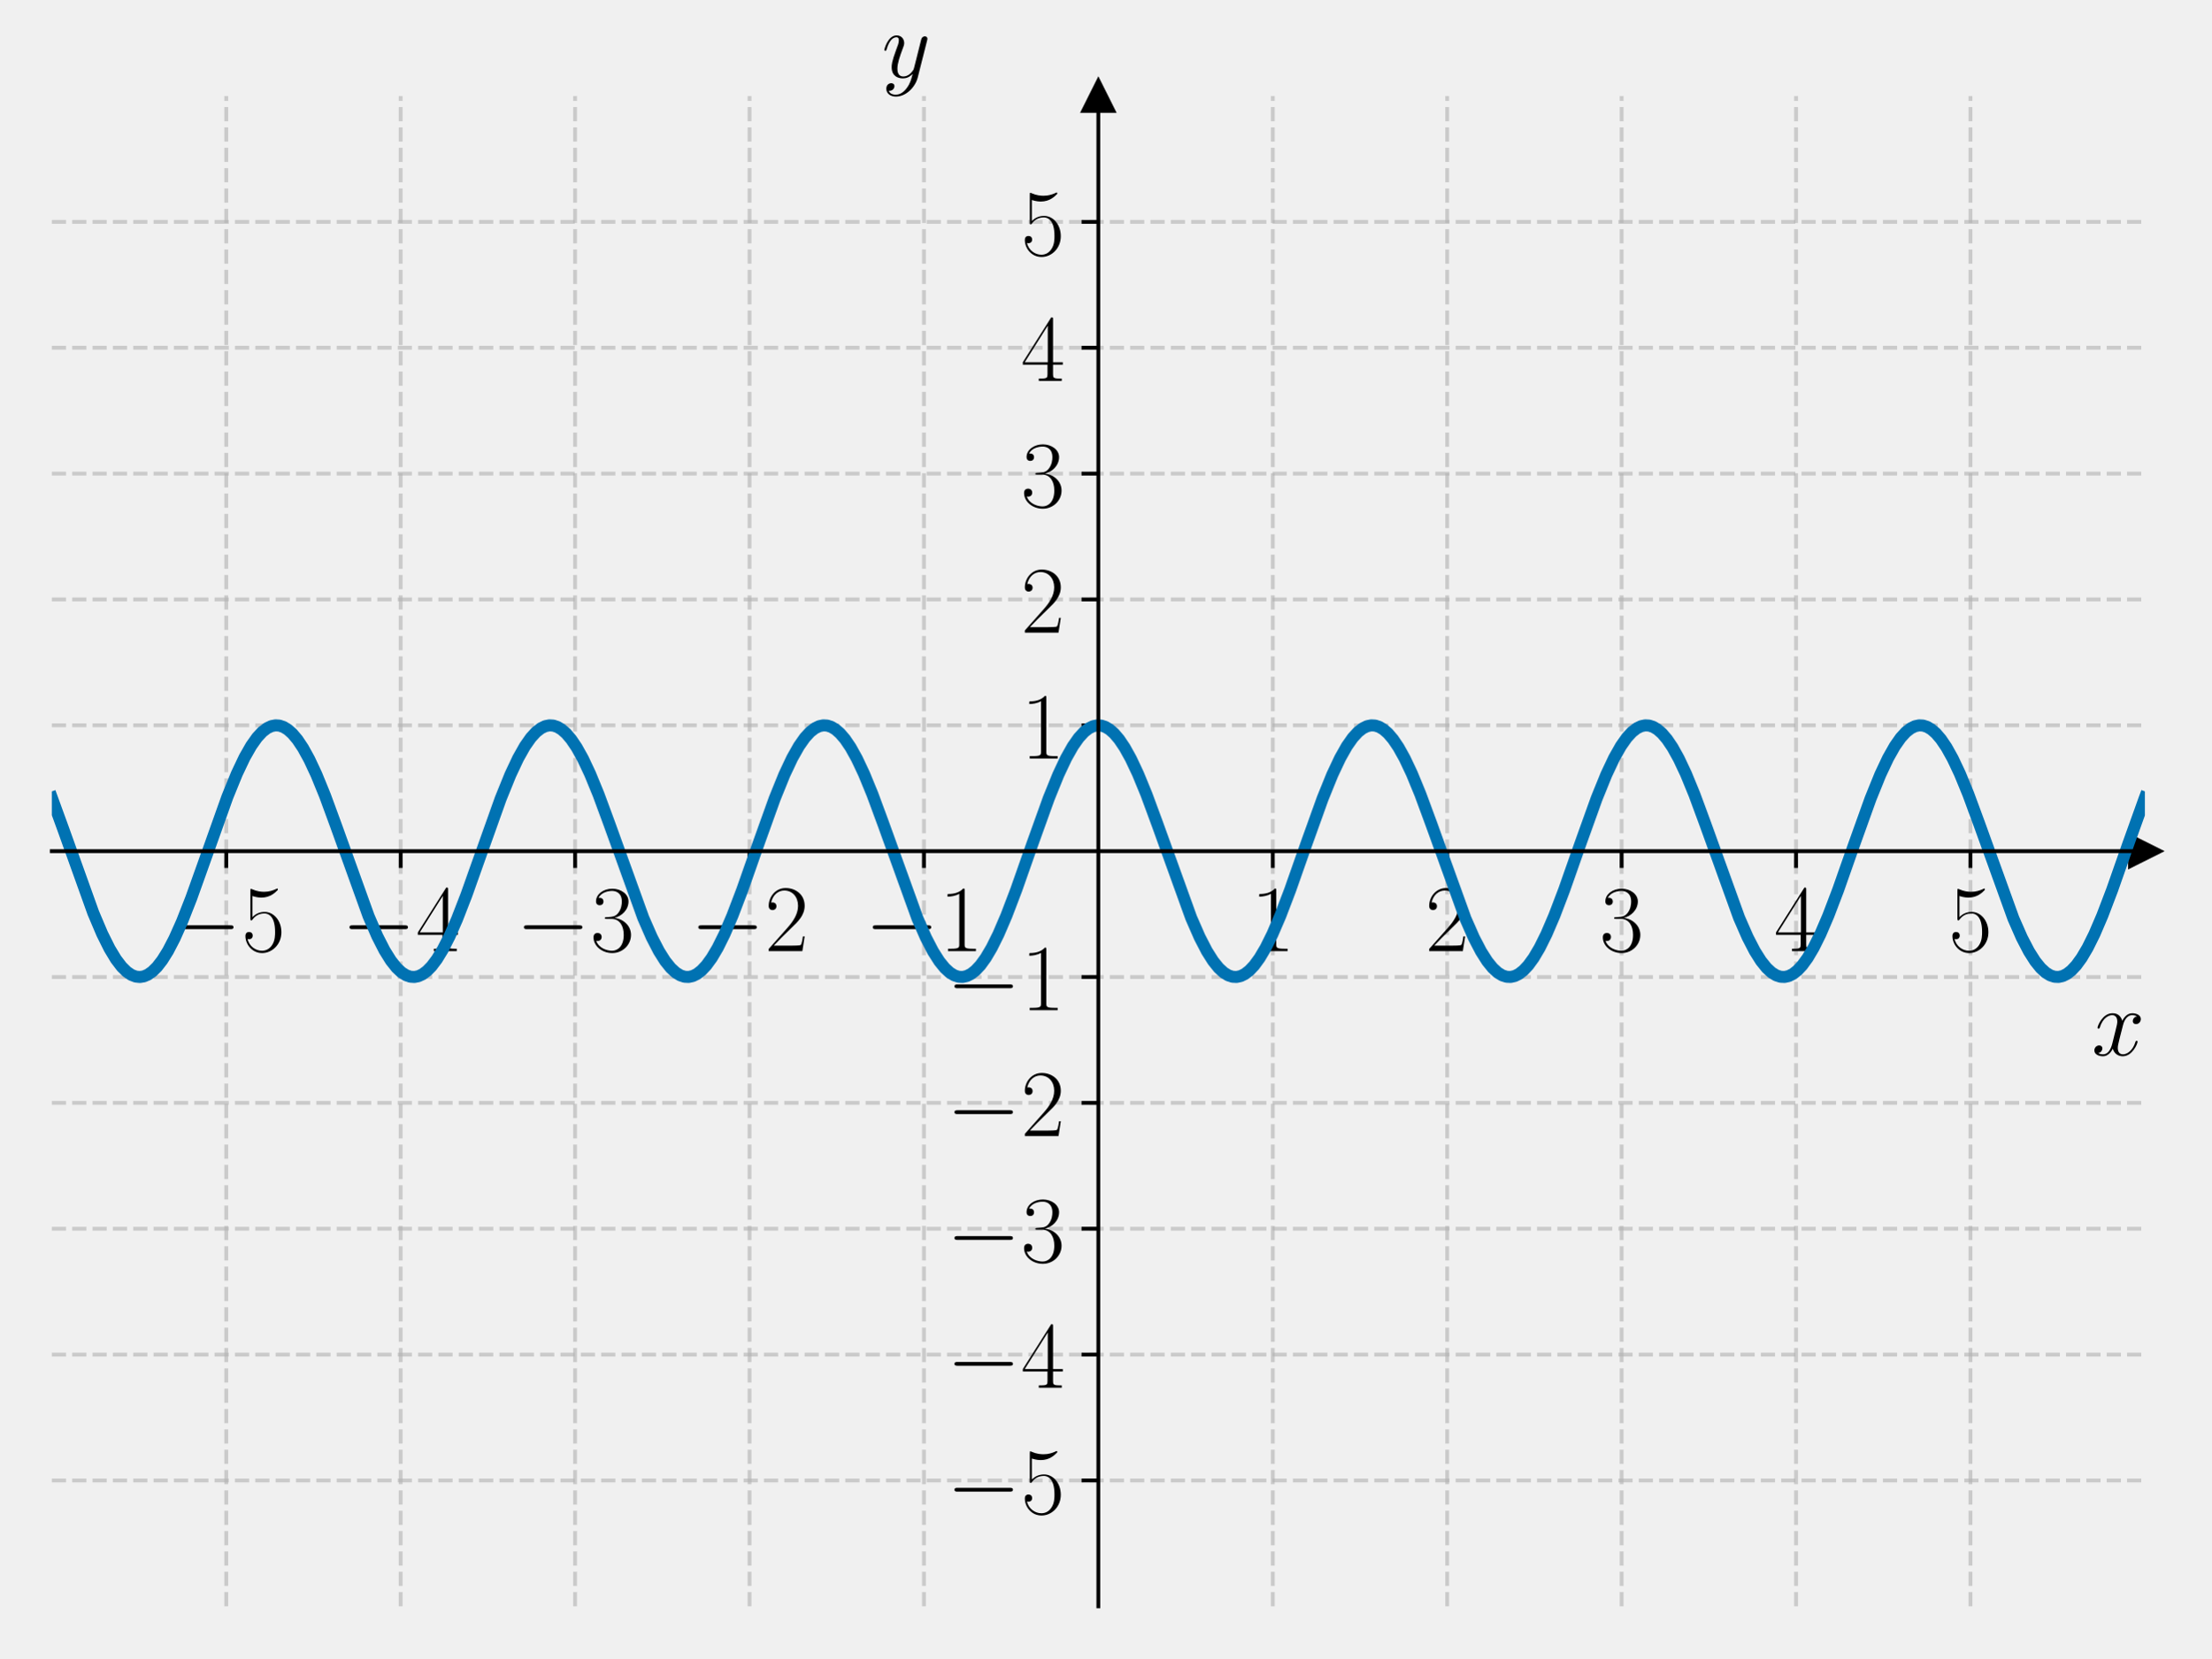
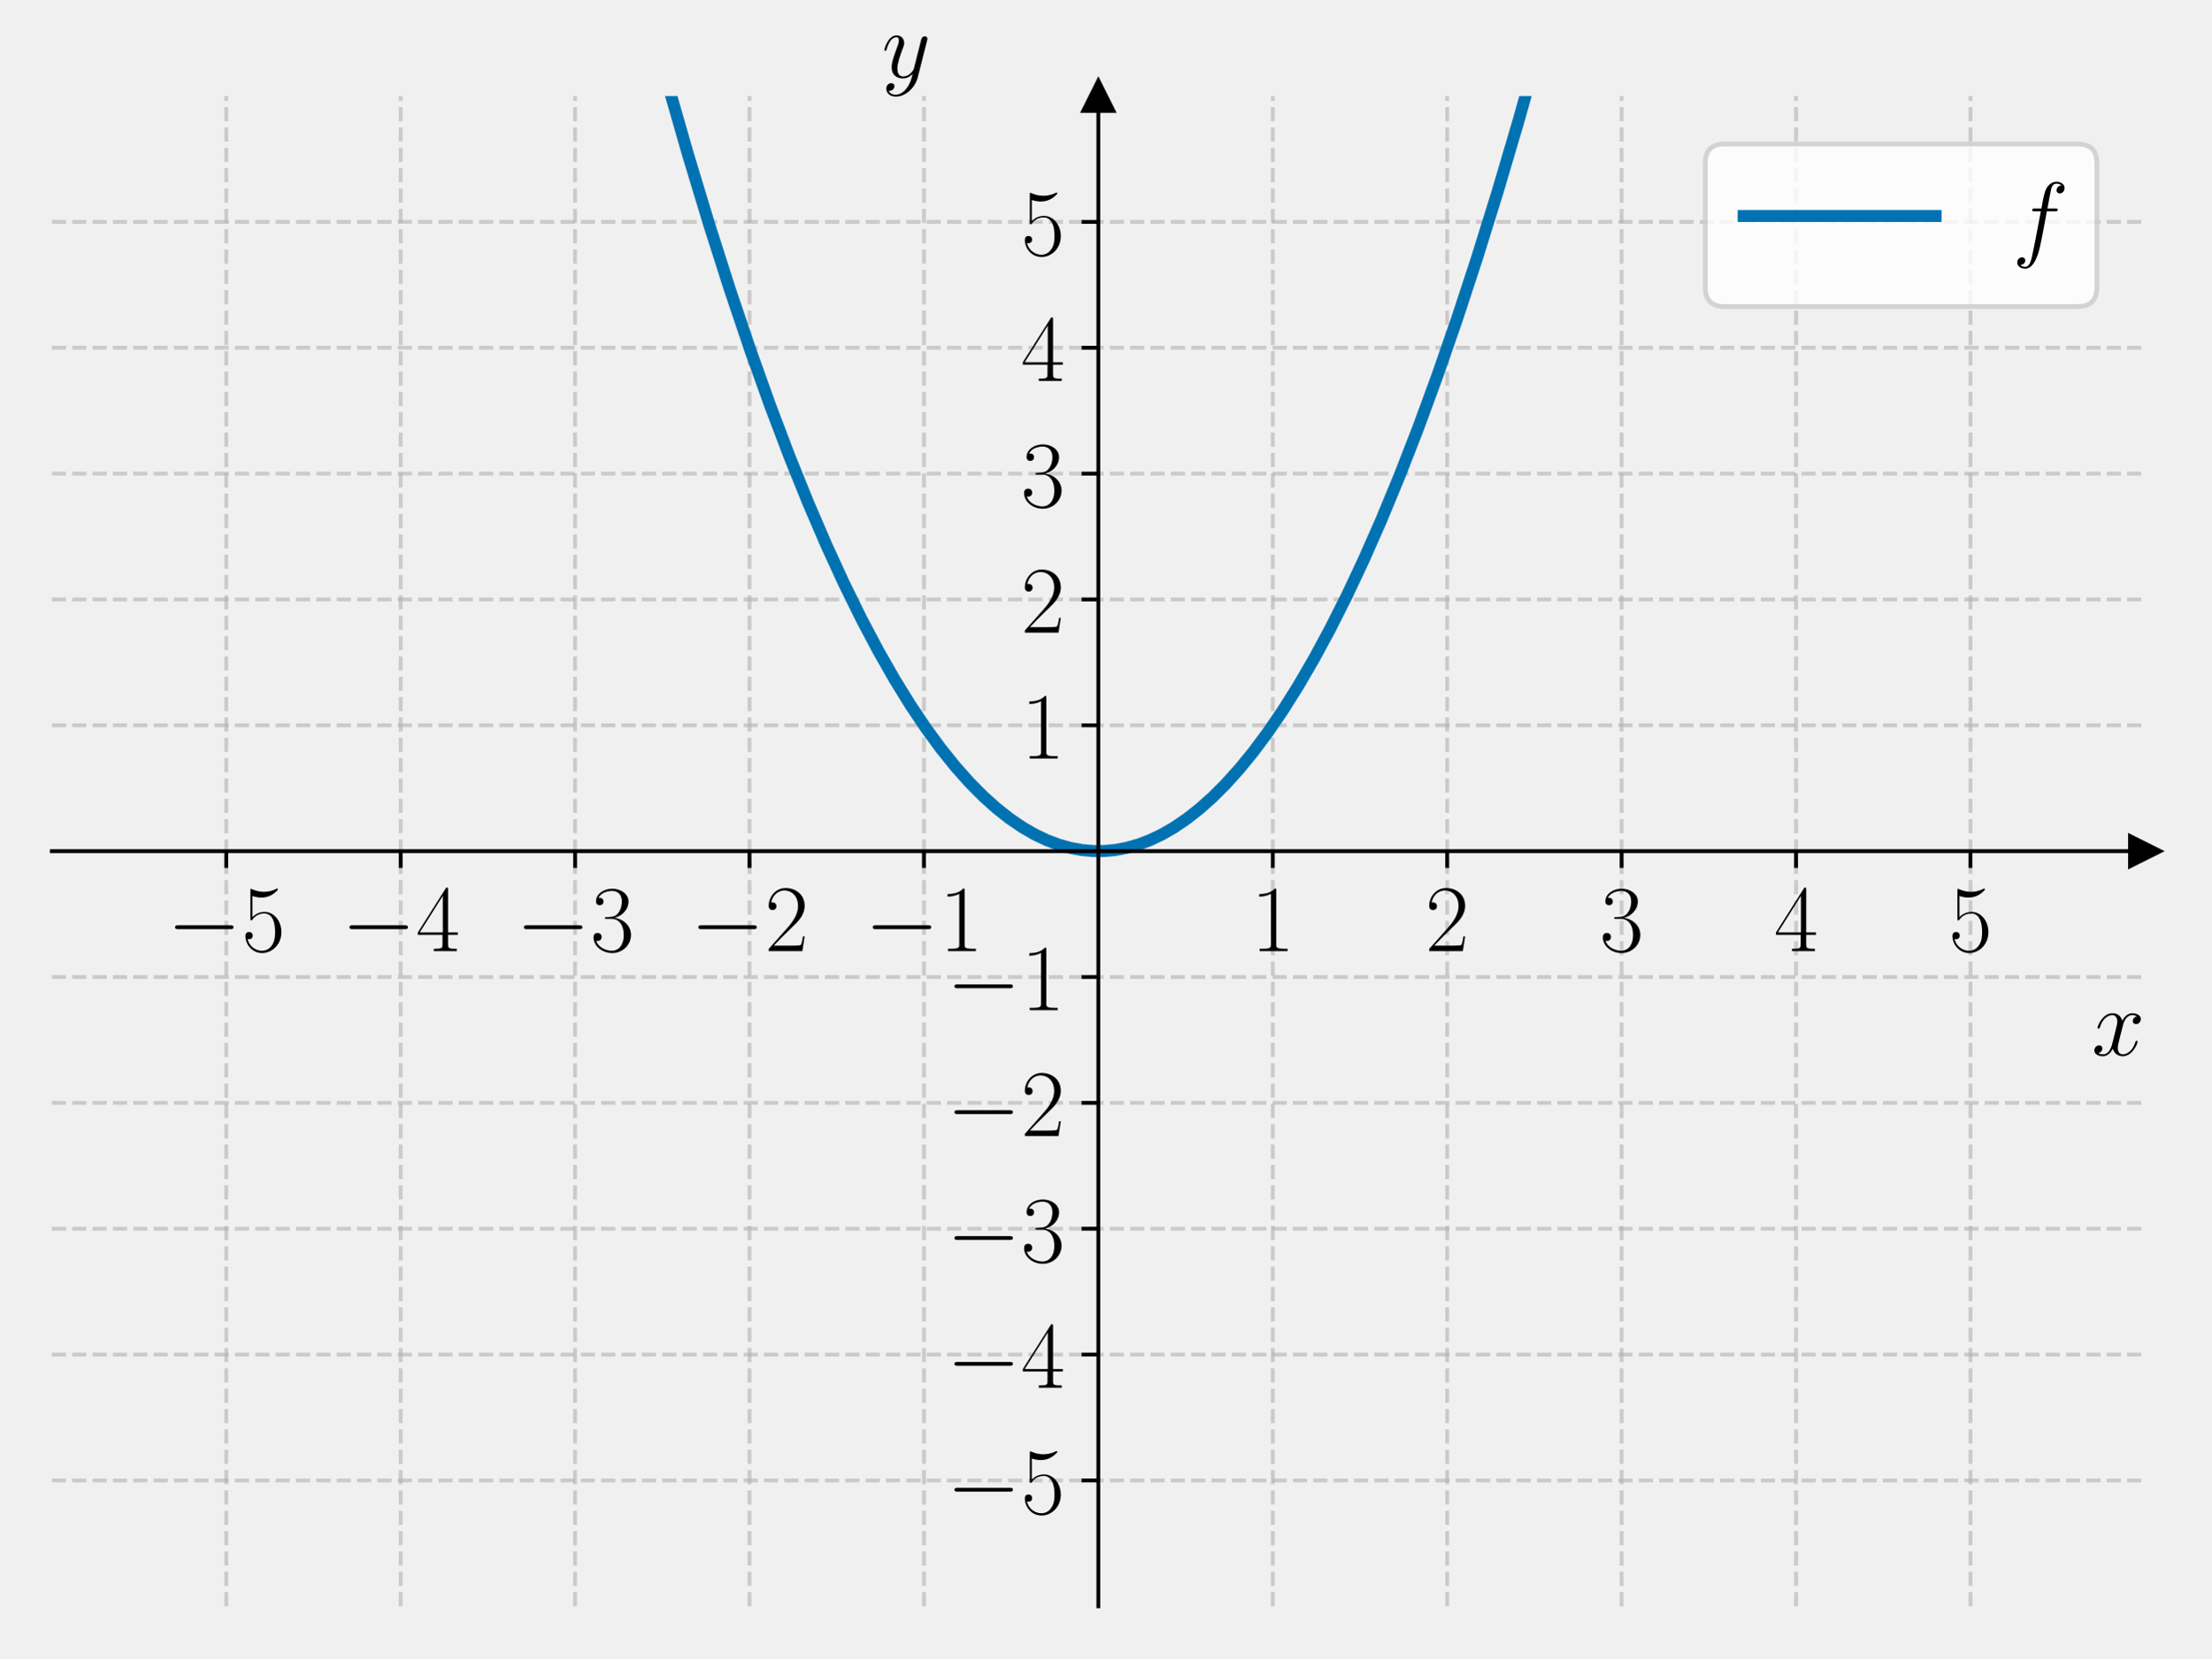
<svg xmlns="http://www.w3.org/2000/svg" xmlns:xlink="http://www.w3.org/1999/xlink" width="460.8pt" height="345.6pt" viewBox="0 0 460.8 345.6" version="1.1">
  <defs>
    <style type="text/css">*{stroke-linejoin: round; stroke-linecap: butt}</style>
  </defs>
  <g id="figure_1">
    <g id="patch_1">
      <path d="M 0 345.6  L 460.8 345.6  L 460.8 0  L 0 0  L 0 345.6  z " style="fill: none" />
    </g>
    <g id="axes_1">
      <g id="patch_2">
        <path d="M 10.8 334.8  L 447 334.8  L 447 20.016  L 10.8 20.016  L 10.8 334.8  z " style="fill: none" />
      </g>
      <g id="matplotlib.axis_1">
        <g id="xtick_1">
          <g id="line2d_1">
-             <path d="M 47.15 334.8  L 47.15 20.016  " clip-path="url(#p1a2ffb3a41)" style="fill: none; stroke-dasharray: 2.96,1.28; stroke-dashoffset: 0; stroke: #b0b0b0; stroke-opacity: 0.6; stroke-width: 0.8" />
+             <path d="M 47.15 334.8  L 47.15 20.016  " clip-path="url(#p2cd9e6fb5e)" style="fill: none; stroke-dasharray: 2.96,1.28; stroke-dashoffset: 0; stroke: #b0b0b0; stroke-opacity: 0.6; stroke-width: 0.8" />
          </g>
          <g id="line2d_2">
            <defs>
-               <path id="m0e69da84b3" d="M 0 0  L 0 3.5  " style="stroke: #000000; stroke-width: 0.8" />
+               <path id="mf186d8e692" d="M 0 0  L 0 3.5  " style="stroke: #000000; stroke-width: 0.8" />
            </defs>
            <g>
-               <use xlink:href="#m0e69da84b3" x="47.15" y="177.408" style="stroke: #000000; stroke-width: 0.8" />
+               <use xlink:href="#mf186d8e692" x="47.15" y="177.408" style="stroke: #000000; stroke-width: 0.8" />
            </g>
          </g>
          <g id="text_1">
            <g transform="translate(34.83221 198.2452) scale(0.2 -0.2)">
              <defs>
                <path id="CMSY10-0" d="M 4218 1472  C 4326 1472 4442 1472 4442 1600  C 4442 1728 4326 1728 4218 1728  L 755 1728  C 646 1728 531 1728 531 1600  C 531 1472 646 1472 755 1472  L 4218 1472  z " transform="scale(0.015625)" />
                <path id="CMR17-35" d="M 730 3692  C 794 3666 1056 3584 1325 3584  C 1920 3584 2246 3911 2432 4100  C 2432 4157 2432 4192 2394 4192  C 2387 4192 2374 4192 2323 4163  C 2099 4058 1837 3973 1517 3973  C 1325 3973 1037 3999 723 4139  C 653 4171 640 4171 634 4171  C 602 4171 595 4164 595 4037  L 595 2203  C 595 2089 595 2057 659 2057  C 691 2057 704 2070 736 2114  C 941 2401 1222 2522 1542 2522  C 1766 2522 2246 2382 2246 1289  C 2246 1085 2246 715 2054 421  C 1894 159 1645 25 1370 25  C 947 25 518 320 403 814  C 429 807 480 795 506 795  C 589 795 749 840 749 1038  C 749 1210 627 1280 506 1280  C 358 1280 262 1190 262 1011  C 262 454 704 -128 1382 -128  C 2042 -128 2669 440 2669 1264  C 2669 2030 2170 2624 1549 2624  C 1222 2624 947 2503 730 2274  L 730 3692  z " transform="scale(0.015625)" />
              </defs>
              <use xlink:href="#CMSY10-0" transform="scale(0.996264)" />
              <use xlink:href="#CMR17-35" transform="translate(77.48747 0) scale(0.996264)" />
            </g>
          </g>
        </g>
        <g id="xtick_2">
          <g id="line2d_3">
-             <path d="M 83.5 334.8  L 83.5 20.016  " clip-path="url(#p1a2ffb3a41)" style="fill: none; stroke-dasharray: 2.96,1.28; stroke-dashoffset: 0; stroke: #b0b0b0; stroke-opacity: 0.6; stroke-width: 0.8" />
+             <path d="M 83.5 334.8  L 83.5 20.016  " clip-path="url(#p2cd9e6fb5e)" style="fill: none; stroke-dasharray: 2.96,1.28; stroke-dashoffset: 0; stroke: #b0b0b0; stroke-opacity: 0.6; stroke-width: 0.8" />
          </g>
          <g id="line2d_4">
            <g>
-               <use xlink:href="#m0e69da84b3" x="83.5" y="177.408" style="stroke: #000000; stroke-width: 0.8" />
+               <use xlink:href="#mf186d8e692" x="83.5" y="177.408" style="stroke: #000000; stroke-width: 0.8" />
            </g>
          </g>
          <g id="text_2">
            <g transform="translate(71.18221 198.2452) scale(0.2 -0.2)">
              <defs>
                <path id="CMR17-34" d="M 2150 4122  C 2150 4256 2144 4256 2029 4256  L 128 1254  L 128 1088  L 1779 1088  L 1779 457  C 1779 224 1766 160 1318 160  L 1197 160  L 1197 0  C 1402 0 1747 0 1965 0  C 2182 0 2528 0 2733 0  L 2733 160  L 2611 160  C 2163 160 2150 224 2150 457  L 2150 1088  L 2803 1088  L 2803 1254  L 2150 1254  L 2150 4122  z M 1798 3703  L 1798 1254  L 256 1254  L 1798 3703  z " transform="scale(0.015625)" />
              </defs>
              <use xlink:href="#CMSY10-0" transform="scale(0.996264)" />
              <use xlink:href="#CMR17-34" transform="translate(77.48747 0) scale(0.996264)" />
            </g>
          </g>
        </g>
        <g id="xtick_3">
          <g id="line2d_5">
-             <path d="M 119.85 334.8  L 119.85 20.016  " clip-path="url(#p1a2ffb3a41)" style="fill: none; stroke-dasharray: 2.96,1.28; stroke-dashoffset: 0; stroke: #b0b0b0; stroke-opacity: 0.6; stroke-width: 0.8" />
+             <path d="M 119.85 334.8  L 119.85 20.016  " clip-path="url(#p2cd9e6fb5e)" style="fill: none; stroke-dasharray: 2.96,1.28; stroke-dashoffset: 0; stroke: #b0b0b0; stroke-opacity: 0.6; stroke-width: 0.8" />
          </g>
          <g id="line2d_6">
            <g>
-               <use xlink:href="#m0e69da84b3" x="119.85" y="177.408" style="stroke: #000000; stroke-width: 0.8" />
+               <use xlink:href="#mf186d8e692" x="119.85" y="177.408" style="stroke: #000000; stroke-width: 0.8" />
            </g>
          </g>
          <g id="text_3">
            <g transform="translate(107.5322 198.2452) scale(0.2 -0.2)">
              <defs>
                <path id="CMR17-33" d="M 1414 2157  C 1984 2157 2234 1662 2234 1090  C 2234 320 1824 25 1453 25  C 1114 25 563 194 390 693  C 422 680 454 680 486 680  C 640 680 755 782 755 948  C 755 1133 614 1216 486 1216  C 378 1216 211 1165 211 926  C 211 335 787 -128 1466 -128  C 2176 -128 2720 430 2720 1085  C 2720 1707 2208 2157 1600 2227  C 2086 2328 2554 2756 2554 3329  C 2554 3820 2048 4179 1472 4179  C 890 4179 378 3829 378 3329  C 378 3110 544 3072 627 3072  C 762 3072 877 3155 877 3321  C 877 3486 762 3569 627 3569  C 602 3569 570 3569 544 3557  C 730 3959 1235 4032 1459 4032  C 1683 4032 2106 3925 2106 3320  C 2106 3143 2080 2828 1862 2550  C 1670 2304 1453 2304 1242 2284  C 1210 2284 1062 2269 1037 2269  C 992 2263 966 2257 966 2208  C 966 2163 973 2157 1101 2157  L 1414 2157  z " transform="scale(0.015625)" />
              </defs>
              <use xlink:href="#CMSY10-0" transform="scale(0.996264)" />
              <use xlink:href="#CMR17-33" transform="translate(77.48747 0) scale(0.996264)" />
            </g>
          </g>
        </g>
        <g id="xtick_4">
          <g id="line2d_7">
-             <path d="M 156.2 334.8  L 156.2 20.016  " clip-path="url(#p1a2ffb3a41)" style="fill: none; stroke-dasharray: 2.96,1.28; stroke-dashoffset: 0; stroke: #b0b0b0; stroke-opacity: 0.6; stroke-width: 0.8" />
+             <path d="M 156.2 334.8  L 156.2 20.016  " clip-path="url(#p2cd9e6fb5e)" style="fill: none; stroke-dasharray: 2.96,1.28; stroke-dashoffset: 0; stroke: #b0b0b0; stroke-opacity: 0.6; stroke-width: 0.8" />
          </g>
          <g id="line2d_8">
            <g>
-               <use xlink:href="#m0e69da84b3" x="156.2" y="177.408" style="stroke: #000000; stroke-width: 0.8" />
+               <use xlink:href="#mf186d8e692" x="156.2" y="177.408" style="stroke: #000000; stroke-width: 0.8" />
            </g>
          </g>
          <g id="text_4">
            <g transform="translate(143.8822 198.2452) scale(0.2 -0.2)">
              <defs>
                <path id="CMR17-32" d="M 2669 989  L 2554 989  C 2490 536 2438 459 2413 420  C 2381 369 1920 369 1830 369  L 602 369  C 832 619 1280 1072 1824 1597  C 2214 1967 2669 2402 2669 3035  C 2669 3790 2067 4224 1395 4224  C 691 4224 262 3604 262 3030  C 262 2780 448 2748 525 2748  C 589 2748 781 2787 781 3010  C 781 3207 614 3264 525 3264  C 486 3264 448 3258 422 3245  C 544 3790 915 4058 1306 4058  C 1862 4058 2227 3617 2227 3035  C 2227 2479 1901 2000 1536 1584  L 262 146  L 262 0  L 2515 0  L 2669 989  z " transform="scale(0.015625)" />
              </defs>
              <use xlink:href="#CMSY10-0" transform="scale(0.996264)" />
              <use xlink:href="#CMR17-32" transform="translate(77.48747 0) scale(0.996264)" />
            </g>
          </g>
        </g>
        <g id="xtick_5">
          <g id="line2d_9">
-             <path d="M 192.55 334.8  L 192.55 20.016  " clip-path="url(#p1a2ffb3a41)" style="fill: none; stroke-dasharray: 2.96,1.28; stroke-dashoffset: 0; stroke: #b0b0b0; stroke-opacity: 0.6; stroke-width: 0.8" />
+             <path d="M 192.55 334.8  L 192.55 20.016  " clip-path="url(#p2cd9e6fb5e)" style="fill: none; stroke-dasharray: 2.96,1.28; stroke-dashoffset: 0; stroke: #b0b0b0; stroke-opacity: 0.6; stroke-width: 0.8" />
          </g>
          <g id="line2d_10">
            <g>
-               <use xlink:href="#m0e69da84b3" x="192.55" y="177.408" style="stroke: #000000; stroke-width: 0.8" />
+               <use xlink:href="#mf186d8e692" x="192.55" y="177.408" style="stroke: #000000; stroke-width: 0.8" />
            </g>
          </g>
          <g id="text_5">
            <g transform="translate(180.2322 198.2452) scale(0.2 -0.2)">
              <defs>
                <path id="CMR17-31" d="M 1702 4058  C 1702 4192 1696 4192 1606 4192  C 1357 3916 979 3827 621 3827  C 602 3827 570 3827 563 3808  C 557 3795 557 3782 557 3648  C 755 3648 1088 3686 1344 3839  L 1344 461  C 1344 236 1331 160 781 160  L 589 160  L 589 0  C 896 0 1216 0 1523 0  C 1830 0 2150 0 2458 0  L 2458 160  L 2266 160  C 1715 160 1702 230 1702 458  L 1702 4058  z " transform="scale(0.015625)" />
              </defs>
              <use xlink:href="#CMSY10-0" transform="scale(0.996264)" />
              <use xlink:href="#CMR17-31" transform="translate(77.48747 0) scale(0.996264)" />
            </g>
          </g>
        </g>
        <g id="xtick_6">
          <g id="line2d_11">
-             <path d="M 265.25 334.8  L 265.25 20.016  " clip-path="url(#p1a2ffb3a41)" style="fill: none; stroke-dasharray: 2.96,1.28; stroke-dashoffset: 0; stroke: #b0b0b0; stroke-opacity: 0.6; stroke-width: 0.8" />
+             <path d="M 265.25 334.8  L 265.25 20.016  " clip-path="url(#p2cd9e6fb5e)" style="fill: none; stroke-dasharray: 2.96,1.28; stroke-dashoffset: 0; stroke: #b0b0b0; stroke-opacity: 0.6; stroke-width: 0.8" />
          </g>
          <g id="line2d_12">
            <g>
-               <use xlink:href="#m0e69da84b3" x="265.25" y="177.408" style="stroke: #000000; stroke-width: 0.8" />
+               <use xlink:href="#mf186d8e692" x="265.25" y="177.408" style="stroke: #000000; stroke-width: 0.8" />
            </g>
          </g>
          <g id="text_6">
            <g transform="translate(260.681 198.2452) scale(0.2 -0.2)">
              <use xlink:href="#CMR17-31" transform="scale(0.996264)" />
            </g>
          </g>
        </g>
        <g id="xtick_7">
          <g id="line2d_13">
-             <path d="M 301.6 334.8  L 301.6 20.016  " clip-path="url(#p1a2ffb3a41)" style="fill: none; stroke-dasharray: 2.96,1.28; stroke-dashoffset: 0; stroke: #b0b0b0; stroke-opacity: 0.6; stroke-width: 0.8" />
+             <path d="M 301.6 334.8  L 301.6 20.016  " clip-path="url(#p2cd9e6fb5e)" style="fill: none; stroke-dasharray: 2.96,1.28; stroke-dashoffset: 0; stroke: #b0b0b0; stroke-opacity: 0.6; stroke-width: 0.8" />
          </g>
          <g id="line2d_14">
            <g>
-               <use xlink:href="#m0e69da84b3" x="301.6" y="177.408" style="stroke: #000000; stroke-width: 0.8" />
+               <use xlink:href="#mf186d8e692" x="301.6" y="177.408" style="stroke: #000000; stroke-width: 0.8" />
            </g>
          </g>
          <g id="text_7">
            <g transform="translate(297.031 198.2452) scale(0.2 -0.2)">
              <use xlink:href="#CMR17-32" transform="scale(0.996264)" />
            </g>
          </g>
        </g>
        <g id="xtick_8">
          <g id="line2d_15">
-             <path d="M 337.95 334.8  L 337.95 20.016  " clip-path="url(#p1a2ffb3a41)" style="fill: none; stroke-dasharray: 2.96,1.28; stroke-dashoffset: 0; stroke: #b0b0b0; stroke-opacity: 0.6; stroke-width: 0.8" />
+             <path d="M 337.95 334.8  L 337.95 20.016  " clip-path="url(#p2cd9e6fb5e)" style="fill: none; stroke-dasharray: 2.96,1.28; stroke-dashoffset: 0; stroke: #b0b0b0; stroke-opacity: 0.6; stroke-width: 0.8" />
          </g>
          <g id="line2d_16">
            <g>
-               <use xlink:href="#m0e69da84b3" x="337.95" y="177.408" style="stroke: #000000; stroke-width: 0.8" />
+               <use xlink:href="#mf186d8e692" x="337.95" y="177.408" style="stroke: #000000; stroke-width: 0.8" />
            </g>
          </g>
          <g id="text_8">
            <g transform="translate(333.381 198.2452) scale(0.2 -0.2)">
              <use xlink:href="#CMR17-33" transform="scale(0.996264)" />
            </g>
          </g>
        </g>
        <g id="xtick_9">
          <g id="line2d_17">
-             <path d="M 374.3 334.8  L 374.3 20.016  " clip-path="url(#p1a2ffb3a41)" style="fill: none; stroke-dasharray: 2.96,1.28; stroke-dashoffset: 0; stroke: #b0b0b0; stroke-opacity: 0.6; stroke-width: 0.8" />
+             <path d="M 374.3 334.8  L 374.3 20.016  " clip-path="url(#p2cd9e6fb5e)" style="fill: none; stroke-dasharray: 2.96,1.28; stroke-dashoffset: 0; stroke: #b0b0b0; stroke-opacity: 0.6; stroke-width: 0.8" />
          </g>
          <g id="line2d_18">
            <g>
-               <use xlink:href="#m0e69da84b3" x="374.3" y="177.408" style="stroke: #000000; stroke-width: 0.8" />
+               <use xlink:href="#mf186d8e692" x="374.3" y="177.408" style="stroke: #000000; stroke-width: 0.8" />
            </g>
          </g>
          <g id="text_9">
            <g transform="translate(369.731 198.2452) scale(0.2 -0.2)">
              <use xlink:href="#CMR17-34" transform="scale(0.996264)" />
            </g>
          </g>
        </g>
        <g id="xtick_10">
          <g id="line2d_19">
-             <path d="M 410.65 334.8  L 410.65 20.016  " clip-path="url(#p1a2ffb3a41)" style="fill: none; stroke-dasharray: 2.96,1.28; stroke-dashoffset: 0; stroke: #b0b0b0; stroke-opacity: 0.6; stroke-width: 0.8" />
+             <path d="M 410.65 334.8  L 410.65 20.016  " clip-path="url(#p2cd9e6fb5e)" style="fill: none; stroke-dasharray: 2.96,1.28; stroke-dashoffset: 0; stroke: #b0b0b0; stroke-opacity: 0.6; stroke-width: 0.8" />
          </g>
          <g id="line2d_20">
            <g>
-               <use xlink:href="#m0e69da84b3" x="410.65" y="177.408" style="stroke: #000000; stroke-width: 0.8" />
+               <use xlink:href="#mf186d8e692" x="410.65" y="177.408" style="stroke: #000000; stroke-width: 0.8" />
            </g>
          </g>
          <g id="text_10">
            <g transform="translate(406.081 198.2452) scale(0.2 -0.2)">
              <use xlink:href="#CMR17-35" transform="scale(0.996264)" />
            </g>
          </g>
        </g>
        <g id="text_11">
          <g transform="translate(435.9132 219.9578) scale(0.2 -0.2)">
            <defs>
              <path id="CMMI12-78" d="M 3034 2606  C 2829 2567 2752 2414 2752 2293  C 2752 2139 2874 2088 2963 2088  C 3155 2088 3290 2254 3290 2427  C 3290 2695 2982 2816 2714 2816  C 2323 2816 2106 2433 2048 2312  C 1901 2816 1504 2816 1389 2816  C 736 2816 390 1980 390 1839  C 390 1814 416 1782 461 1782  C 512 1782 525 1820 538 1846  C 755 2555 1184 2689 1370 2689  C 1658 2689 1715 2420 1715 2267  C 1715 2127 1677 1980 1600 1673  L 1382 798  C 1286 415 1101 64 762 64  C 730 64 570 64 435 147  C 666 192 717 383 717 460  C 717 588 621 664 499 664  C 346 664 179 530 179 326  C 179 57 480 -64 755 -64  C 1062 -64 1280 179 1414 441  C 1517 64 1837 -64 2074 -64  C 2726 -64 3072 773 3072 913  C 3072 945 3046 971 3008 971  C 2950 971 2944 939 2925 888  C 2752 326 2381 64 2093 64  C 1869 64 1747 230 1747 492  C 1747 632 1773 734 1875 1156  L 2099 2024  C 2195 2408 2413 2689 2707 2689  C 2720 2689 2899 2689 3034 2606  z " transform="scale(0.015625)" />
            </defs>
            <use xlink:href="#CMMI12-78" transform="scale(0.996264)" />
          </g>
        </g>
      </g>
      <g id="matplotlib.axis_2">
        <g id="ytick_1">
          <g id="line2d_21">
-             <path d="M 10.8 308.568  L 447 308.568  " clip-path="url(#p1a2ffb3a41)" style="fill: none; stroke-dasharray: 2.96,1.28; stroke-dashoffset: 0; stroke: #b0b0b0; stroke-opacity: 0.6; stroke-width: 0.8" />
+             <path d="M 10.8 308.568  L 447 308.568  " clip-path="url(#p2cd9e6fb5e)" style="fill: none; stroke-dasharray: 2.96,1.28; stroke-dashoffset: 0; stroke: #b0b0b0; stroke-opacity: 0.6; stroke-width: 0.8" />
          </g>
          <g id="line2d_22">
            <defs>
-               <path id="m17f3d3c9ad" d="M 0 0  L -3.5 0  " style="stroke: #000000; stroke-width: 0.8" />
+               <path id="m624d808f3c" d="M 0 0  L -3.5 0  " style="stroke: #000000; stroke-width: 0.8" />
            </defs>
            <g>
-               <use xlink:href="#m17f3d3c9ad" x="228.9" y="308.568" style="stroke: #000000; stroke-width: 0.8" />
+               <use xlink:href="#m624d808f3c" x="228.9" y="308.568" style="stroke: #000000; stroke-width: 0.8" />
            </g>
          </g>
          <g id="text_12">
            <g transform="translate(197.2644 315.4865) scale(0.2 -0.2)">
              <use xlink:href="#CMSY10-0" transform="scale(0.996264)" />
              <use xlink:href="#CMR17-35" transform="translate(77.48747 0) scale(0.996264)" />
            </g>
          </g>
        </g>
        <g id="ytick_2">
          <g id="line2d_23">
-             <path d="M 10.8 282.336  L 447 282.336  " clip-path="url(#p1a2ffb3a41)" style="fill: none; stroke-dasharray: 2.96,1.28; stroke-dashoffset: 0; stroke: #b0b0b0; stroke-opacity: 0.6; stroke-width: 0.8" />
+             <path d="M 10.8 282.336  L 447 282.336  " clip-path="url(#p2cd9e6fb5e)" style="fill: none; stroke-dasharray: 2.96,1.28; stroke-dashoffset: 0; stroke: #b0b0b0; stroke-opacity: 0.6; stroke-width: 0.8" />
          </g>
          <g id="line2d_24">
            <g>
-               <use xlink:href="#m17f3d3c9ad" x="228.9" y="282.336" style="stroke: #000000; stroke-width: 0.8" />
+               <use xlink:href="#m624d808f3c" x="228.9" y="282.336" style="stroke: #000000; stroke-width: 0.8" />
            </g>
          </g>
          <g id="text_13">
            <g transform="translate(197.2644 289.2546) scale(0.2 -0.2)">
              <use xlink:href="#CMSY10-0" transform="scale(0.996264)" />
              <use xlink:href="#CMR17-34" transform="translate(77.48747 0) scale(0.996264)" />
            </g>
          </g>
        </g>
        <g id="ytick_3">
          <g id="line2d_25">
-             <path d="M 10.8 256.104  L 447 256.104  " clip-path="url(#p1a2ffb3a41)" style="fill: none; stroke-dasharray: 2.96,1.28; stroke-dashoffset: 0; stroke: #b0b0b0; stroke-opacity: 0.6; stroke-width: 0.8" />
+             <path d="M 10.8 256.104  L 447 256.104  " clip-path="url(#p2cd9e6fb5e)" style="fill: none; stroke-dasharray: 2.96,1.28; stroke-dashoffset: 0; stroke: #b0b0b0; stroke-opacity: 0.6; stroke-width: 0.8" />
          </g>
          <g id="line2d_26">
            <g>
-               <use xlink:href="#m17f3d3c9ad" x="228.9" y="256.104" style="stroke: #000000; stroke-width: 0.8" />
+               <use xlink:href="#m624d808f3c" x="228.9" y="256.104" style="stroke: #000000; stroke-width: 0.8" />
            </g>
          </g>
          <g id="text_14">
            <g transform="translate(197.2644 263.0226) scale(0.2 -0.2)">
              <use xlink:href="#CMSY10-0" transform="scale(0.996264)" />
              <use xlink:href="#CMR17-33" transform="translate(77.48747 0) scale(0.996264)" />
            </g>
          </g>
        </g>
        <g id="ytick_4">
          <g id="line2d_27">
-             <path d="M 10.8 229.872  L 447 229.872  " clip-path="url(#p1a2ffb3a41)" style="fill: none; stroke-dasharray: 2.96,1.28; stroke-dashoffset: 0; stroke: #b0b0b0; stroke-opacity: 0.6; stroke-width: 0.8" />
+             <path d="M 10.8 229.872  L 447 229.872  " clip-path="url(#p2cd9e6fb5e)" style="fill: none; stroke-dasharray: 2.96,1.28; stroke-dashoffset: 0; stroke: #b0b0b0; stroke-opacity: 0.6; stroke-width: 0.8" />
          </g>
          <g id="line2d_28">
            <g>
-               <use xlink:href="#m17f3d3c9ad" x="228.9" y="229.872" style="stroke: #000000; stroke-width: 0.8" />
+               <use xlink:href="#m624d808f3c" x="228.9" y="229.872" style="stroke: #000000; stroke-width: 0.8" />
            </g>
          </g>
          <g id="text_15">
            <g transform="translate(197.2644 236.7906) scale(0.2 -0.2)">
              <use xlink:href="#CMSY10-0" transform="scale(0.996264)" />
              <use xlink:href="#CMR17-32" transform="translate(77.48747 0) scale(0.996264)" />
            </g>
          </g>
        </g>
        <g id="ytick_5">
          <g id="line2d_29">
-             <path d="M 10.8 203.64  L 447 203.64  " clip-path="url(#p1a2ffb3a41)" style="fill: none; stroke-dasharray: 2.96,1.28; stroke-dashoffset: 0; stroke: #b0b0b0; stroke-opacity: 0.6; stroke-width: 0.8" />
+             <path d="M 10.8 203.64  L 447 203.64  " clip-path="url(#p2cd9e6fb5e)" style="fill: none; stroke-dasharray: 2.96,1.28; stroke-dashoffset: 0; stroke: #b0b0b0; stroke-opacity: 0.6; stroke-width: 0.8" />
          </g>
          <g id="line2d_30">
            <g>
-               <use xlink:href="#m17f3d3c9ad" x="228.9" y="203.64" style="stroke: #000000; stroke-width: 0.8" />
+               <use xlink:href="#m624d808f3c" x="228.9" y="203.64" style="stroke: #000000; stroke-width: 0.8" />
            </g>
          </g>
          <g id="text_16">
            <g transform="translate(197.2644 210.5586) scale(0.2 -0.2)">
              <use xlink:href="#CMSY10-0" transform="scale(0.996264)" />
              <use xlink:href="#CMR17-31" transform="translate(77.48747 0) scale(0.996264)" />
            </g>
          </g>
        </g>
        <g id="ytick_6">
          <g id="line2d_31">
-             <path d="M 10.8 151.176  L 447 151.176  " clip-path="url(#p1a2ffb3a41)" style="fill: none; stroke-dasharray: 2.96,1.28; stroke-dashoffset: 0; stroke: #b0b0b0; stroke-opacity: 0.6; stroke-width: 0.8" />
+             <path d="M 10.8 151.176  L 447 151.176  " clip-path="url(#p2cd9e6fb5e)" style="fill: none; stroke-dasharray: 2.96,1.28; stroke-dashoffset: 0; stroke: #b0b0b0; stroke-opacity: 0.6; stroke-width: 0.8" />
          </g>
          <g id="line2d_32">
            <g>
-               <use xlink:href="#m17f3d3c9ad" x="228.9" y="151.176" style="stroke: #000000; stroke-width: 0.8" />
+               <use xlink:href="#m624d808f3c" x="228.9" y="151.176" style="stroke: #000000; stroke-width: 0.8" />
            </g>
          </g>
          <g id="text_17">
            <g transform="translate(212.7619 158.0947) scale(0.2 -0.2)">
              <use xlink:href="#CMR17-31" transform="scale(0.996264)" />
            </g>
          </g>
        </g>
        <g id="ytick_7">
          <g id="line2d_33">
-             <path d="M 10.8 124.944  L 447 124.944  " clip-path="url(#p1a2ffb3a41)" style="fill: none; stroke-dasharray: 2.96,1.28; stroke-dashoffset: 0; stroke: #b0b0b0; stroke-opacity: 0.6; stroke-width: 0.8" />
+             <path d="M 10.8 124.944  L 447 124.944  " clip-path="url(#p2cd9e6fb5e)" style="fill: none; stroke-dasharray: 2.96,1.28; stroke-dashoffset: 0; stroke: #b0b0b0; stroke-opacity: 0.6; stroke-width: 0.8" />
          </g>
          <g id="line2d_34">
            <g>
-               <use xlink:href="#m17f3d3c9ad" x="228.9" y="124.944" style="stroke: #000000; stroke-width: 0.8" />
+               <use xlink:href="#m624d808f3c" x="228.9" y="124.944" style="stroke: #000000; stroke-width: 0.8" />
            </g>
          </g>
          <g id="text_18">
            <g transform="translate(212.7619 131.8627) scale(0.2 -0.2)">
              <use xlink:href="#CMR17-32" transform="scale(0.996264)" />
            </g>
          </g>
        </g>
        <g id="ytick_8">
          <g id="line2d_35">
-             <path d="M 10.8 98.712  L 447 98.712  " clip-path="url(#p1a2ffb3a41)" style="fill: none; stroke-dasharray: 2.96,1.28; stroke-dashoffset: 0; stroke: #b0b0b0; stroke-opacity: 0.6; stroke-width: 0.8" />
+             <path d="M 10.8 98.712  L 447 98.712  " clip-path="url(#p2cd9e6fb5e)" style="fill: none; stroke-dasharray: 2.96,1.28; stroke-dashoffset: 0; stroke: #b0b0b0; stroke-opacity: 0.6; stroke-width: 0.8" />
          </g>
          <g id="line2d_36">
            <g>
-               <use xlink:href="#m17f3d3c9ad" x="228.9" y="98.712" style="stroke: #000000; stroke-width: 0.8" />
+               <use xlink:href="#m624d808f3c" x="228.9" y="98.712" style="stroke: #000000; stroke-width: 0.8" />
            </g>
          </g>
          <g id="text_19">
            <g transform="translate(212.7619 105.6307) scale(0.2 -0.2)">
              <use xlink:href="#CMR17-33" transform="scale(0.996264)" />
            </g>
          </g>
        </g>
        <g id="ytick_9">
          <g id="line2d_37">
-             <path d="M 10.8 72.48  L 447 72.48  " clip-path="url(#p1a2ffb3a41)" style="fill: none; stroke-dasharray: 2.96,1.28; stroke-dashoffset: 0; stroke: #b0b0b0; stroke-opacity: 0.6; stroke-width: 0.8" />
+             <path d="M 10.8 72.48  L 447 72.48  " clip-path="url(#p2cd9e6fb5e)" style="fill: none; stroke-dasharray: 2.96,1.28; stroke-dashoffset: 0; stroke: #b0b0b0; stroke-opacity: 0.6; stroke-width: 0.8" />
          </g>
          <g id="line2d_38">
            <g>
-               <use xlink:href="#m17f3d3c9ad" x="228.9" y="72.48" style="stroke: #000000; stroke-width: 0.8" />
+               <use xlink:href="#m624d808f3c" x="228.9" y="72.48" style="stroke: #000000; stroke-width: 0.8" />
            </g>
          </g>
          <g id="text_20">
            <g transform="translate(212.7619 79.39876) scale(0.2 -0.2)">
              <use xlink:href="#CMR17-34" transform="scale(0.996264)" />
            </g>
          </g>
        </g>
        <g id="ytick_10">
          <g id="line2d_39">
-             <path d="M 10.8 46.248  L 447 46.248  " clip-path="url(#p1a2ffb3a41)" style="fill: none; stroke-dasharray: 2.96,1.28; stroke-dashoffset: 0; stroke: #b0b0b0; stroke-opacity: 0.6; stroke-width: 0.8" />
+             <path d="M 10.8 46.248  L 447 46.248  " clip-path="url(#p2cd9e6fb5e)" style="fill: none; stroke-dasharray: 2.96,1.28; stroke-dashoffset: 0; stroke: #b0b0b0; stroke-opacity: 0.6; stroke-width: 0.8" />
          </g>
          <g id="line2d_40">
            <g>
-               <use xlink:href="#m17f3d3c9ad" x="228.9" y="46.248" style="stroke: #000000; stroke-width: 0.8" />
+               <use xlink:href="#m624d808f3c" x="228.9" y="46.248" style="stroke: #000000; stroke-width: 0.8" />
            </g>
          </g>
          <g id="text_21">
            <g transform="translate(212.7619 53.16679) scale(0.2 -0.2)">
              <use xlink:href="#CMR17-35" transform="scale(0.996264)" />
            </g>
          </g>
        </g>
        <g id="text_22">
          <g transform="translate(183.7516 16.14068) scale(0.2 -0.2)">
            <defs>
              <path id="CMMI12-79" d="M 1683 -700  C 1510 -939 1261 -1152 947 -1152  C 870 -1152 563 -1152 467 -889  C 486 -895 518 -895 531 -895  C 723 -895 851 -729 851 -582  C 851 -435 730 -384 634 -384  C 531 -384 307 -458 307 -759  C 307 -1071 582 -1286 947 -1286  C 1587 -1286 2234 -700 2413 6  L 3040 2485  C 3046 2517 3059 2556 3059 2594  C 3059 2689 2982 2753 2886 2753  C 2829 2753 2694 2727 2643 2535  L 2170 658  C 2138 543 2138 530 2086 460  C 1958 281 1747 64 1440 64  C 1082 64 1050 415 1050 588  C 1050 952 1222 1443 1395 1903  C 1466 2088 1504 2178 1504 2305  C 1504 2574 1312 2816 998 2816  C 410 2816 173 1890 173 1839  C 173 1814 198 1782 243 1782  C 301 1782 307 1807 333 1897  C 486 2433 730 2689 979 2689  C 1037 2689 1146 2689 1146 2478  C 1146 2312 1075 2127 979 1884  C 666 1047 666 837 666 683  C 666 77 1101 -64 1421 -64  C 1606 -64 1837 -6 2061 230  L 2067 224  C 1971 -147 1907 -392 1683 -700  z " transform="scale(0.015625)" />
            </defs>
            <use xlink:href="#CMMI12-79" transform="scale(0.996264)" />
          </g>
        </g>
      </g>
      <g id="line2d_41">
        <defs>
-           <path id="mda29581c97" d="M 3 0  L -3 -3  L -3 3  z " style="stroke: #000000; stroke-linejoin: miter" />
+           <path id="m4e02fc99e2" d="M 3 0  L -3 -3  L -3 3  z " style="stroke: #000000; stroke-linejoin: miter" />
        </defs>
        <g>
-           <use xlink:href="#mda29581c97" x="447" y="177.408" style="stroke: #000000; stroke-linejoin: miter" />
+           <use xlink:href="#m4e02fc99e2" x="447" y="177.408" style="stroke: #000000; stroke-linejoin: miter" />
        </g>
      </g>
      <g id="line2d_42">
        <defs>
-           <path id="m28bc4ab4d9" d="M 0 -3  L -3 3  L 3 3  z " style="stroke: #000000; stroke-linejoin: miter" />
+           <path id="ma364d09ba5" d="M 0 -3  L -3 3  L 3 3  z " style="stroke: #000000; stroke-linejoin: miter" />
        </defs>
        <g>
-           <use xlink:href="#m28bc4ab4d9" x="228.9" y="20.016" style="stroke: #000000; stroke-linejoin: miter" />
+           <use xlink:href="#ma364d09ba5" x="228.9" y="20.016" style="stroke: #000000; stroke-linejoin: miter" />
        </g>
      </g>
      <g id="line2d_43">
-         <path d="M 10.8 166.281  L 13.196 172.857  L 19.427 190.242  L 21.29 194.632  L 22.835 197.73  L 24.166 199.934  L 25.364 201.505  L 26.429 202.552  L 27.387 203.2  L 28.293 203.548  L 29.145 203.639  L 29.97 203.507  L 30.822 203.146  L 31.727 202.514  L 32.713 201.545  L 33.804 200.139  L 35.002 198.221  L 36.36 195.612  L 37.931 192.092  L 39.848 187.215  L 42.537 179.694  L 47.383 166.093  L 49.353 161.267  L 50.977 157.848  L 52.362 155.422  L 53.587 153.699  L 54.678 152.525  L 55.663 151.772  L 56.569 151.346  L 57.421 151.182  L 58.246 151.241  L 59.098 151.53  L 59.977 152.065  L 60.935 152.918  L 61.974 154.15  L 63.145 155.902  L 64.45 158.272  L 65.941 161.46  L 67.725 165.829  L 70.041 172.138  L 76.804 190.938  L 78.614 195.118  L 80.132 198.088  L 81.463 200.223  L 82.635 201.698  L 83.673 202.669  L 84.632 203.273  L 85.51 203.574  L 86.362 203.633  L 87.188 203.471  L 88.04 203.077  L 88.945 202.413  L 89.93 201.408  L 91.022 199.966  L 92.246 197.962  L 93.631 195.251  L 95.228 191.613  L 97.199 186.536  L 100.074 178.431  L 104.334 166.478  L 106.358 161.482  L 107.982 158.03  L 109.393 155.529  L 110.618 153.783  L 111.709 152.587  L 112.721 151.798  L 113.626 151.36  L 114.478 151.184  L 115.304 151.233  L 116.156 151.511  L 117.034 152.035  L 117.993 152.876  L 119.031 154.096  L 120.176 155.792  L 121.481 158.14  L 122.972 161.306  L 124.729 165.586  L 127.019 171.797  L 134.048 191.296  L 135.832 195.37  L 137.323 198.251  L 138.627 200.316  L 139.799 201.769  L 140.837 202.719  L 141.796 203.304  L 142.674 203.587  L 143.526 203.628  L 144.378 203.439  L 145.257 203.004  L 146.189 202.282  L 147.201 201.203  L 148.319 199.668  L 149.57 197.552  L 150.981 194.71  L 152.632 190.864  L 154.682 185.486  L 157.984 176.09  L 161.445 166.445  L 163.469 161.453  L 165.093 158.006  L 166.504 155.509  L 167.729 153.767  L 168.82 152.575  L 169.805 151.806  L 170.711 151.365  L 171.563 151.185  L 172.388 151.231  L 173.24 151.504  L 174.119 152.024  L 175.077 152.862  L 176.116 154.077  L 177.261 155.768  L 178.565 158.112  L 180.056 161.274  L 181.813 165.55  L 184.077 171.683  L 191.185 191.392  L 192.969 195.452  L 194.46 198.32  L 195.765 200.37  L 196.91 201.782  L 197.948 202.729  L 198.907 203.31  L 199.785 203.589  L 200.637 203.627  L 201.489 203.434  L 202.368 202.996  L 203.3 202.271  L 204.312 201.188  L 205.43 199.648  L 206.681 197.528  L 208.092 194.683  L 209.743 190.833  L 211.793 185.451  L 215.095 176.054  L 218.556 166.412  L 220.553 161.485  L 222.177 158.033  L 223.588 155.531  L 224.813 153.785  L 225.931 152.564  L 226.916 151.799  L 227.822 151.361  L 228.674 151.184  L 229.499 151.233  L 230.351 151.51  L 231.23 152.033  L 232.188 152.875  L 233.227 154.094  L 234.371 155.789  L 235.676 158.137  L 237.167 161.303  L 238.924 165.582  L 241.214 171.793  L 248.243 191.292  L 250.027 195.367  L 251.518 198.249  L 252.823 200.313  L 253.994 201.767  L 255.033 202.718  L 255.991 203.303  L 256.87 203.587  L 257.722 203.628  L 258.574 203.44  L 259.452 203.005  L 260.384 202.284  L 261.396 201.205  L 262.514 199.67  L 263.766 197.555  L 265.177 194.714  L 266.828 190.868  L 268.878 185.49  L 272.153 176.171  L 275.64 166.449  L 277.664 161.457  L 279.288 158.009  L 280.699 155.511  L 281.924 153.769  L 283.016 152.577  L 284.001 151.807  L 284.906 151.365  L 285.758 151.185  L 286.583 151.231  L 287.435 151.503  L 288.314 152.023  L 289.273 152.86  L 290.311 154.075  L 291.456 155.766  L 292.76 158.109  L 294.251 161.271  L 296.009 165.546  L 298.272 171.678  L 305.407 191.453  L 307.165 195.449  L 308.656 198.317  L 309.96 200.368  L 311.105 201.78  L 312.144 202.728  L 313.102 203.309  L 313.981 203.589  L 314.833 203.627  L 315.685 203.435  L 316.563 202.997  L 317.495 202.272  L 318.507 201.19  L 319.625 199.651  L 320.877 197.531  L 322.288 194.687  L 323.939 190.837  L 325.989 185.456  L 329.29 176.058  L 332.751 166.416  L 334.775 161.428  L 336.399 157.984  L 337.81 155.491  L 339.035 153.753  L 340.127 152.565  L 341.112 151.8  L 342.017 151.361  L 342.869 151.184  L 343.694 151.233  L 344.546 151.509  L 345.425 152.032  L 346.384 152.873  L 347.422 154.091  L 348.567 155.786  L 349.871 158.134  L 351.362 161.299  L 353.12 165.578  L 355.409 171.788  L 362.438 191.288  L 364.222 195.363  L 365.713 198.246  L 367.018 200.311  L 368.19 201.765  L 369.228 202.717  L 370.186 203.302  L 371.065 203.587  L 371.917 203.628  L 372.769 203.44  L 373.648 203.006  L 374.58 202.285  L 375.591 201.207  L 376.71 199.672  L 377.961 197.558  L 379.372 194.717  L 381.023 190.872  L 383.073 185.495  L 386.348 176.176  L 389.836 166.453  L 391.859 161.46  L 393.483 158.012  L 394.895 155.514  L 396.119 153.771  L 397.211 152.578  L 398.196 151.808  L 399.101 151.366  L 399.953 151.185  L 400.779 151.23  L 401.631 151.503  L 402.509 152.022  L 403.468 152.859  L 404.506 154.073  L 405.651 155.763  L 406.956 158.106  L 408.447 161.267  L 410.204 165.541  L 412.467 171.674  L 419.603 191.449  L 421.36 195.445  L 422.851 198.314  L 424.156 200.366  L 425.3 201.779  L 426.339 202.726  L 427.297 203.308  L 428.176 203.589  L 429.028 203.627  L 429.88 203.436  L 430.759 202.998  L 431.691 202.274  L 432.702 201.191  L 433.821 199.653  L 435.072 197.534  L 436.483 194.69  L 438.134 190.841  L 440.184 185.46  L 443.485 176.063  L 446.947 166.42  L 447 166.281  L 447 166.281  " clip-path="url(#p1a2ffb3a41)" style="fill: none; stroke: #0072b2; stroke-width: 2.5; stroke-linecap: square" />
+         <path d="M 134.103 -1  L 138.761 16.102  L 143.313 31.985  L 147.76 46.703  L 152.1 60.311  L 156.333 72.864  L 160.46 84.417  L 164.48 95.021  L 168.394 104.728  L 172.202 113.587  L 175.903 121.647  L 179.524 129.006  L 183.038 135.652  L 186.446 141.627  L 189.748 146.976  L 192.969 151.778  L 196.084 156.029  L 199.12 159.801  L 202.075 163.123  L 204.924 165.996  L 207.693 168.48  L 210.409 170.62  L 213.045 172.417  L 215.627 173.911  L 218.13 175.105  L 220.606 176.043  L 223.029 176.724  L 225.425 177.168  L 227.795 177.384  L 230.165 177.376  L 232.534 177.146  L 234.904 176.693  L 237.3 176.007  L 239.723 175.083  L 242.199 173.897  L 244.729 172.434  L 247.311 170.679  L 249.947 168.614  L 252.636 166.223  L 255.405 163.461  L 258.254 160.302  L 261.183 156.718  L 264.192 152.681  L 267.307 148.124  L 270.502 143.049  L 273.777 137.426  L 277.158 131.174  L 280.646 124.249  L 284.214 116.666  L 287.888 108.329  L 291.669 99.19  L 295.556 89.201  L 299.523 78.389  L 303.597 66.637  L 307.777 53.892  L 312.064 40.102  L 316.457 25.212  L 320.956 9.167  L 323.697 -1  L 323.697 -1  " clip-path="url(#p2cd9e6fb5e)" style="fill: none; stroke: #0072b2; stroke-width: 2.5; stroke-linecap: square" />
      </g>
      <g id="patch_3">
        <path d="M 228.9 334.8  L 228.9 20.016  " style="fill: none; stroke: #000000; stroke-width: 0.8; stroke-linejoin: miter; stroke-linecap: square" />
      </g>
      <g id="patch_4">
        <path d="M 447 334.8  L 447 20.016  " style="fill: none" />
      </g>
      <g id="patch_5">
        <path d="M 10.8 177.408  L 447 177.408  " style="fill: none; stroke: #000000; stroke-width: 0.8; stroke-linejoin: miter; stroke-linecap: square" />
      </g>
      <g id="patch_6">
        <path d="M 10.8 20.016  L 447 20.016  " style="fill: none" />
+       </g>
+       <g id="legend_1">
+         <g id="patch_7">
+           <path d="M 359.383 63.892  L 433 63.892  Q 437 63.892 437 59.892  L 437 34.016  Q 437 30.016 433 30.016  L 359.383 30.016  Q 355.383 30.016 355.383 34.016  L 355.383 59.892  Q 355.383 63.892 359.383 63.892  z " style="fill: #ffffff; opacity: 0.8; stroke: #cccccc; stroke-linejoin: miter" />
+         </g>
+         <g id="line2d_44">
+           <path d="M 363.383 45.016  L 383.383 45.016  L 403.383 45.016  " style="fill: none; stroke: #0072b2; stroke-width: 2.5; stroke-linecap: square" />
+         </g>
+         <g id="text_23">
+           <g transform="translate(419.3834 52.01631) scale(0.2 -0.2)">
+             <defs>
+               <path id="CMMI12-66" d="M 2854 2566  C 2982 2566 3034 2566 3034 2688  C 3034 2752 2982 2752 2867 2752  L 2349 2752  C 2470 3429 2560 3897 2611 4107  C 2650 4265 2784 4416 2950 4416  C 3085 4416 3219 4358 3283 4298  C 3034 4272 2957 4082 2957 3969  C 2957 3837 3053 3759 3174 3759  C 3302 3759 3494 3870 3494 4119  C 3494 4393 3226 4544 2944 4544  C 2669 4544 2400 4334 2272 4078  C 2157 3848 2093 3611 1946 2752  L 1517 2752  C 1395 2752 1331 2752 1331 2637  C 1331 2566 1370 2566 1498 2566  L 1907 2566  C 1792 1976 1530 542 1382 -137  C 1274 -689 1178 -1152 858 -1152  C 838 -1152 653 -1152 538 -1031  C 864 -1005 864 -726 864 -720  C 864 -593 768 -517 646 -517  C 518 -517 326 -625 326 -867  C 326 -1140 608 -1280 858 -1280  C 1510 -1280 1779 -118 1850 199  C 1965 688 2278 2376 2310 2566  L 2854 2566  z " transform="scale(0.015625)" />
+             </defs>
+             <use xlink:href="#CMMI12-66" transform="scale(0.996264)" />
+           </g>
+         </g>
      </g>
    </g>
  </g>
  <defs>
-     <clipPath id="p1a2ffb3a41">
+     <clipPath id="p2cd9e6fb5e">
      <rect x="10.8" y="20.016" width="436.2" height="314.784" />
    </clipPath>
  </defs>
</svg>
